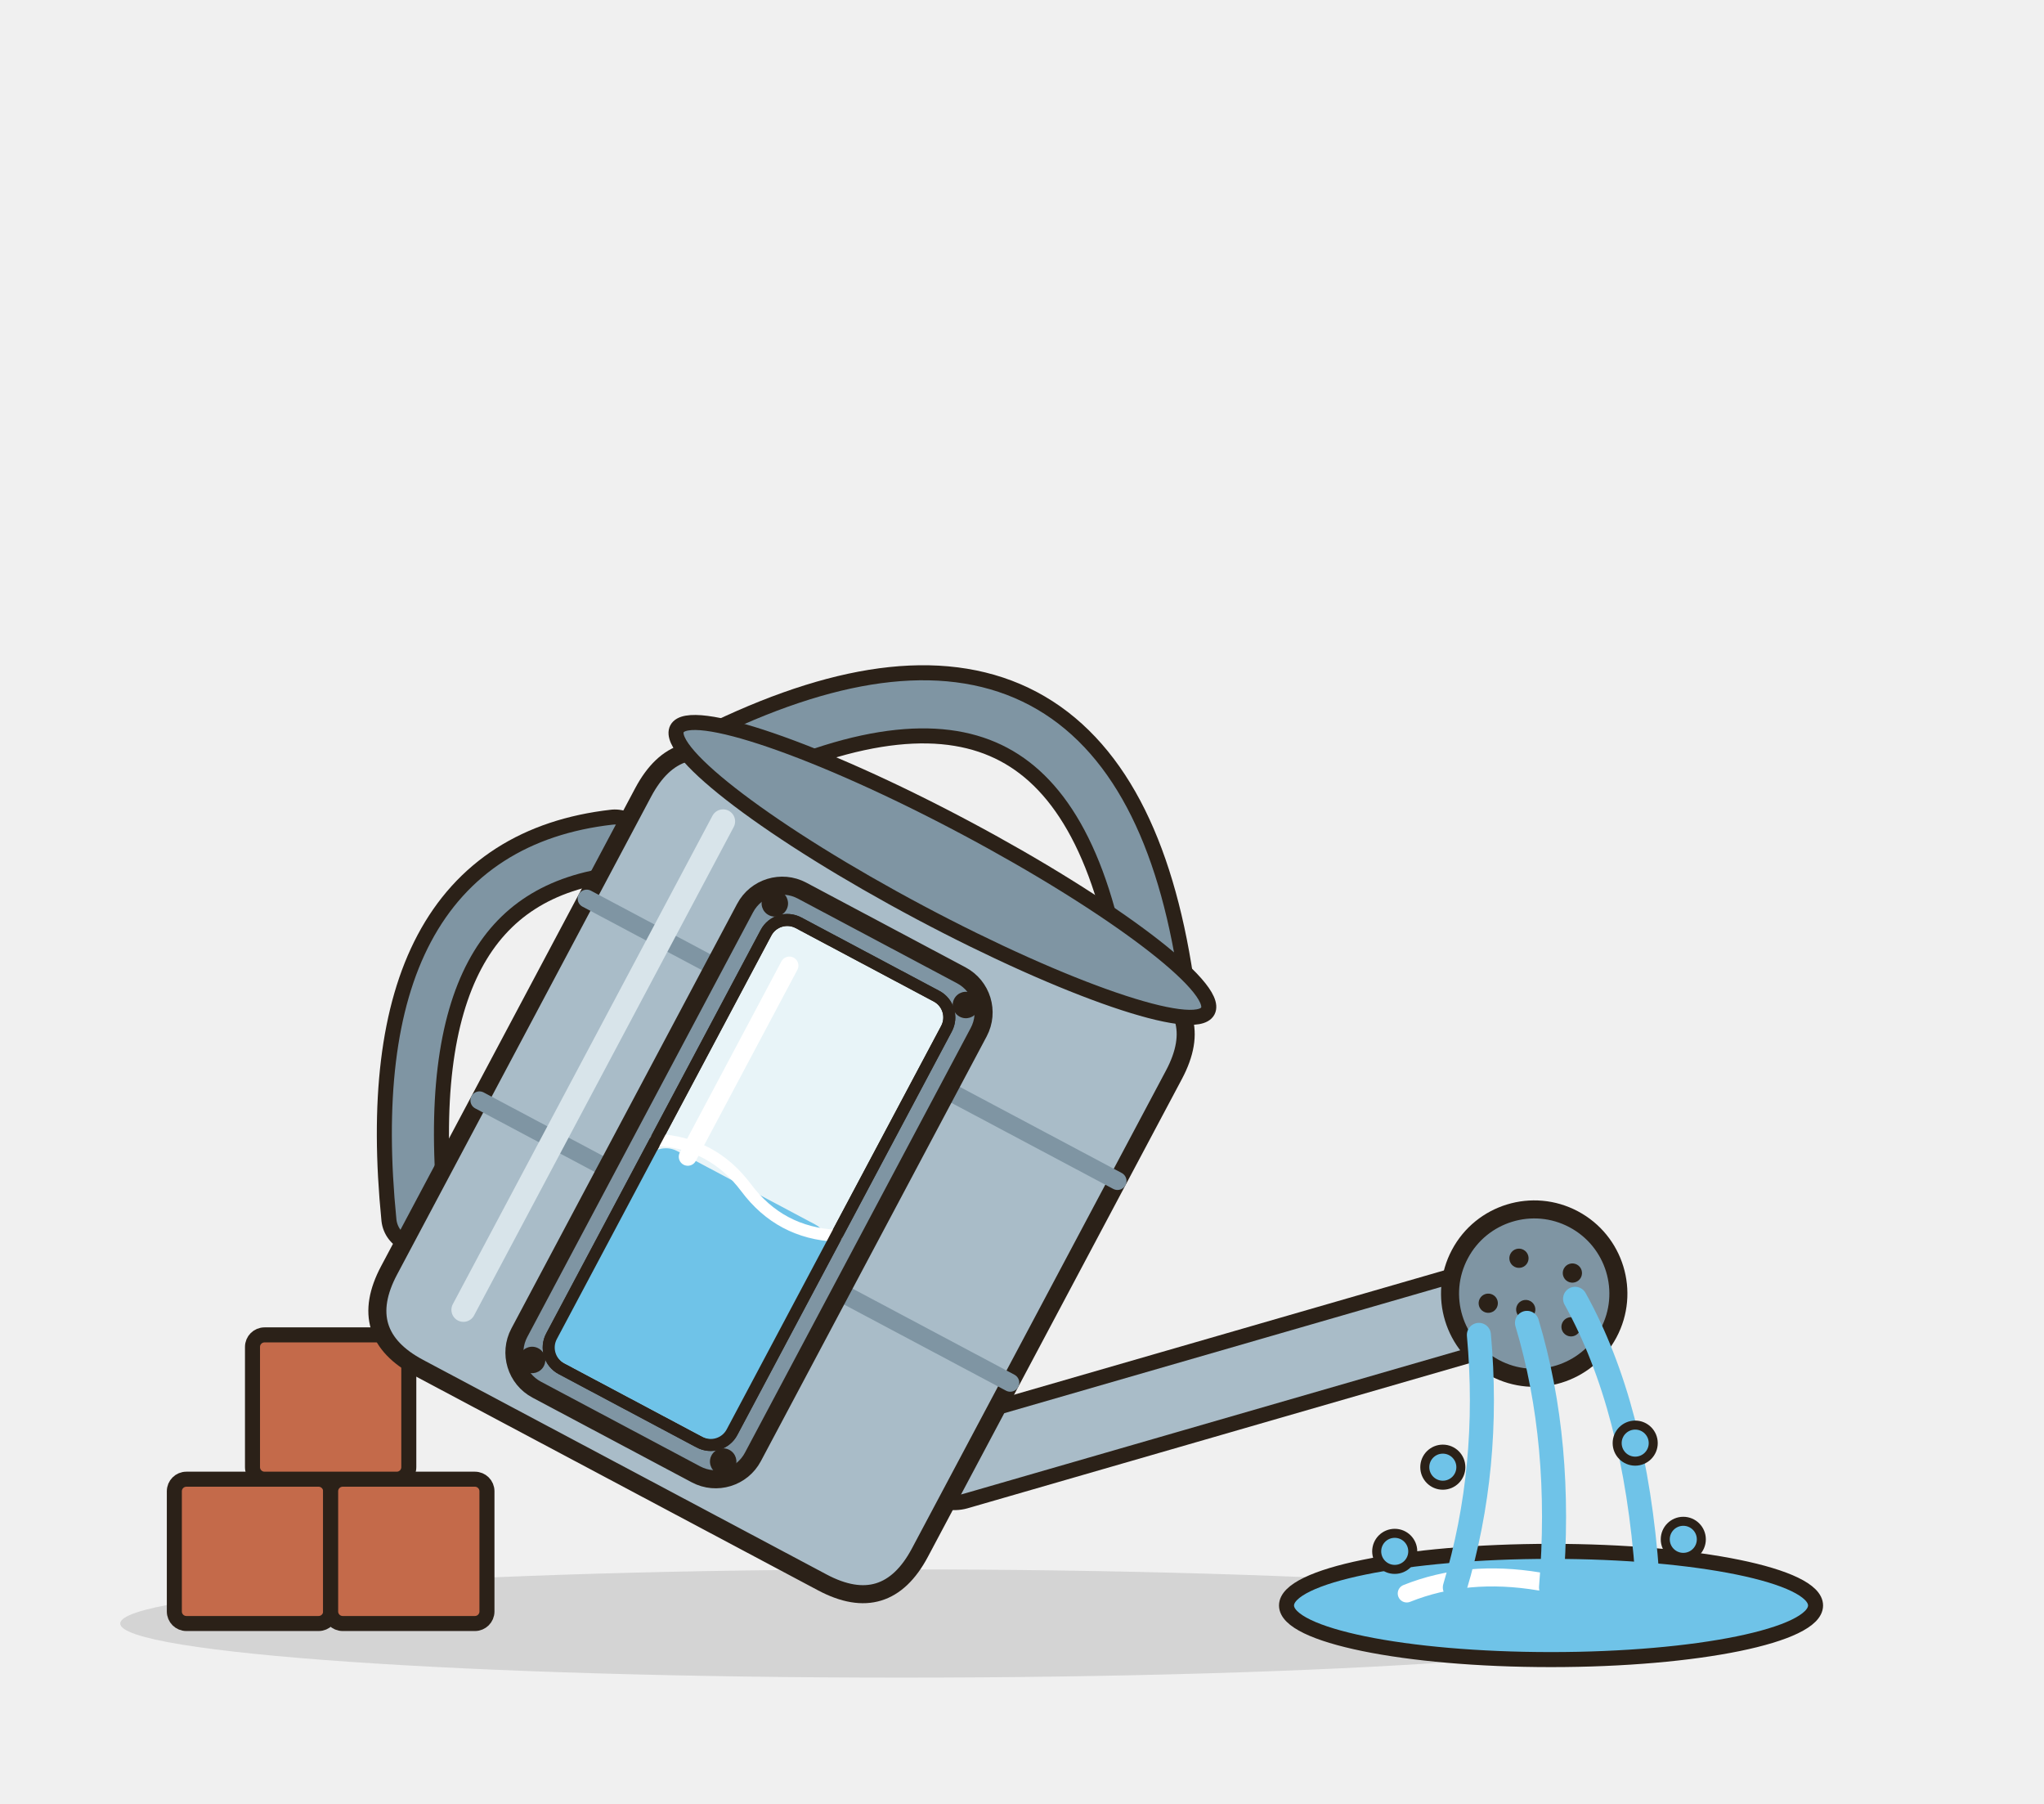
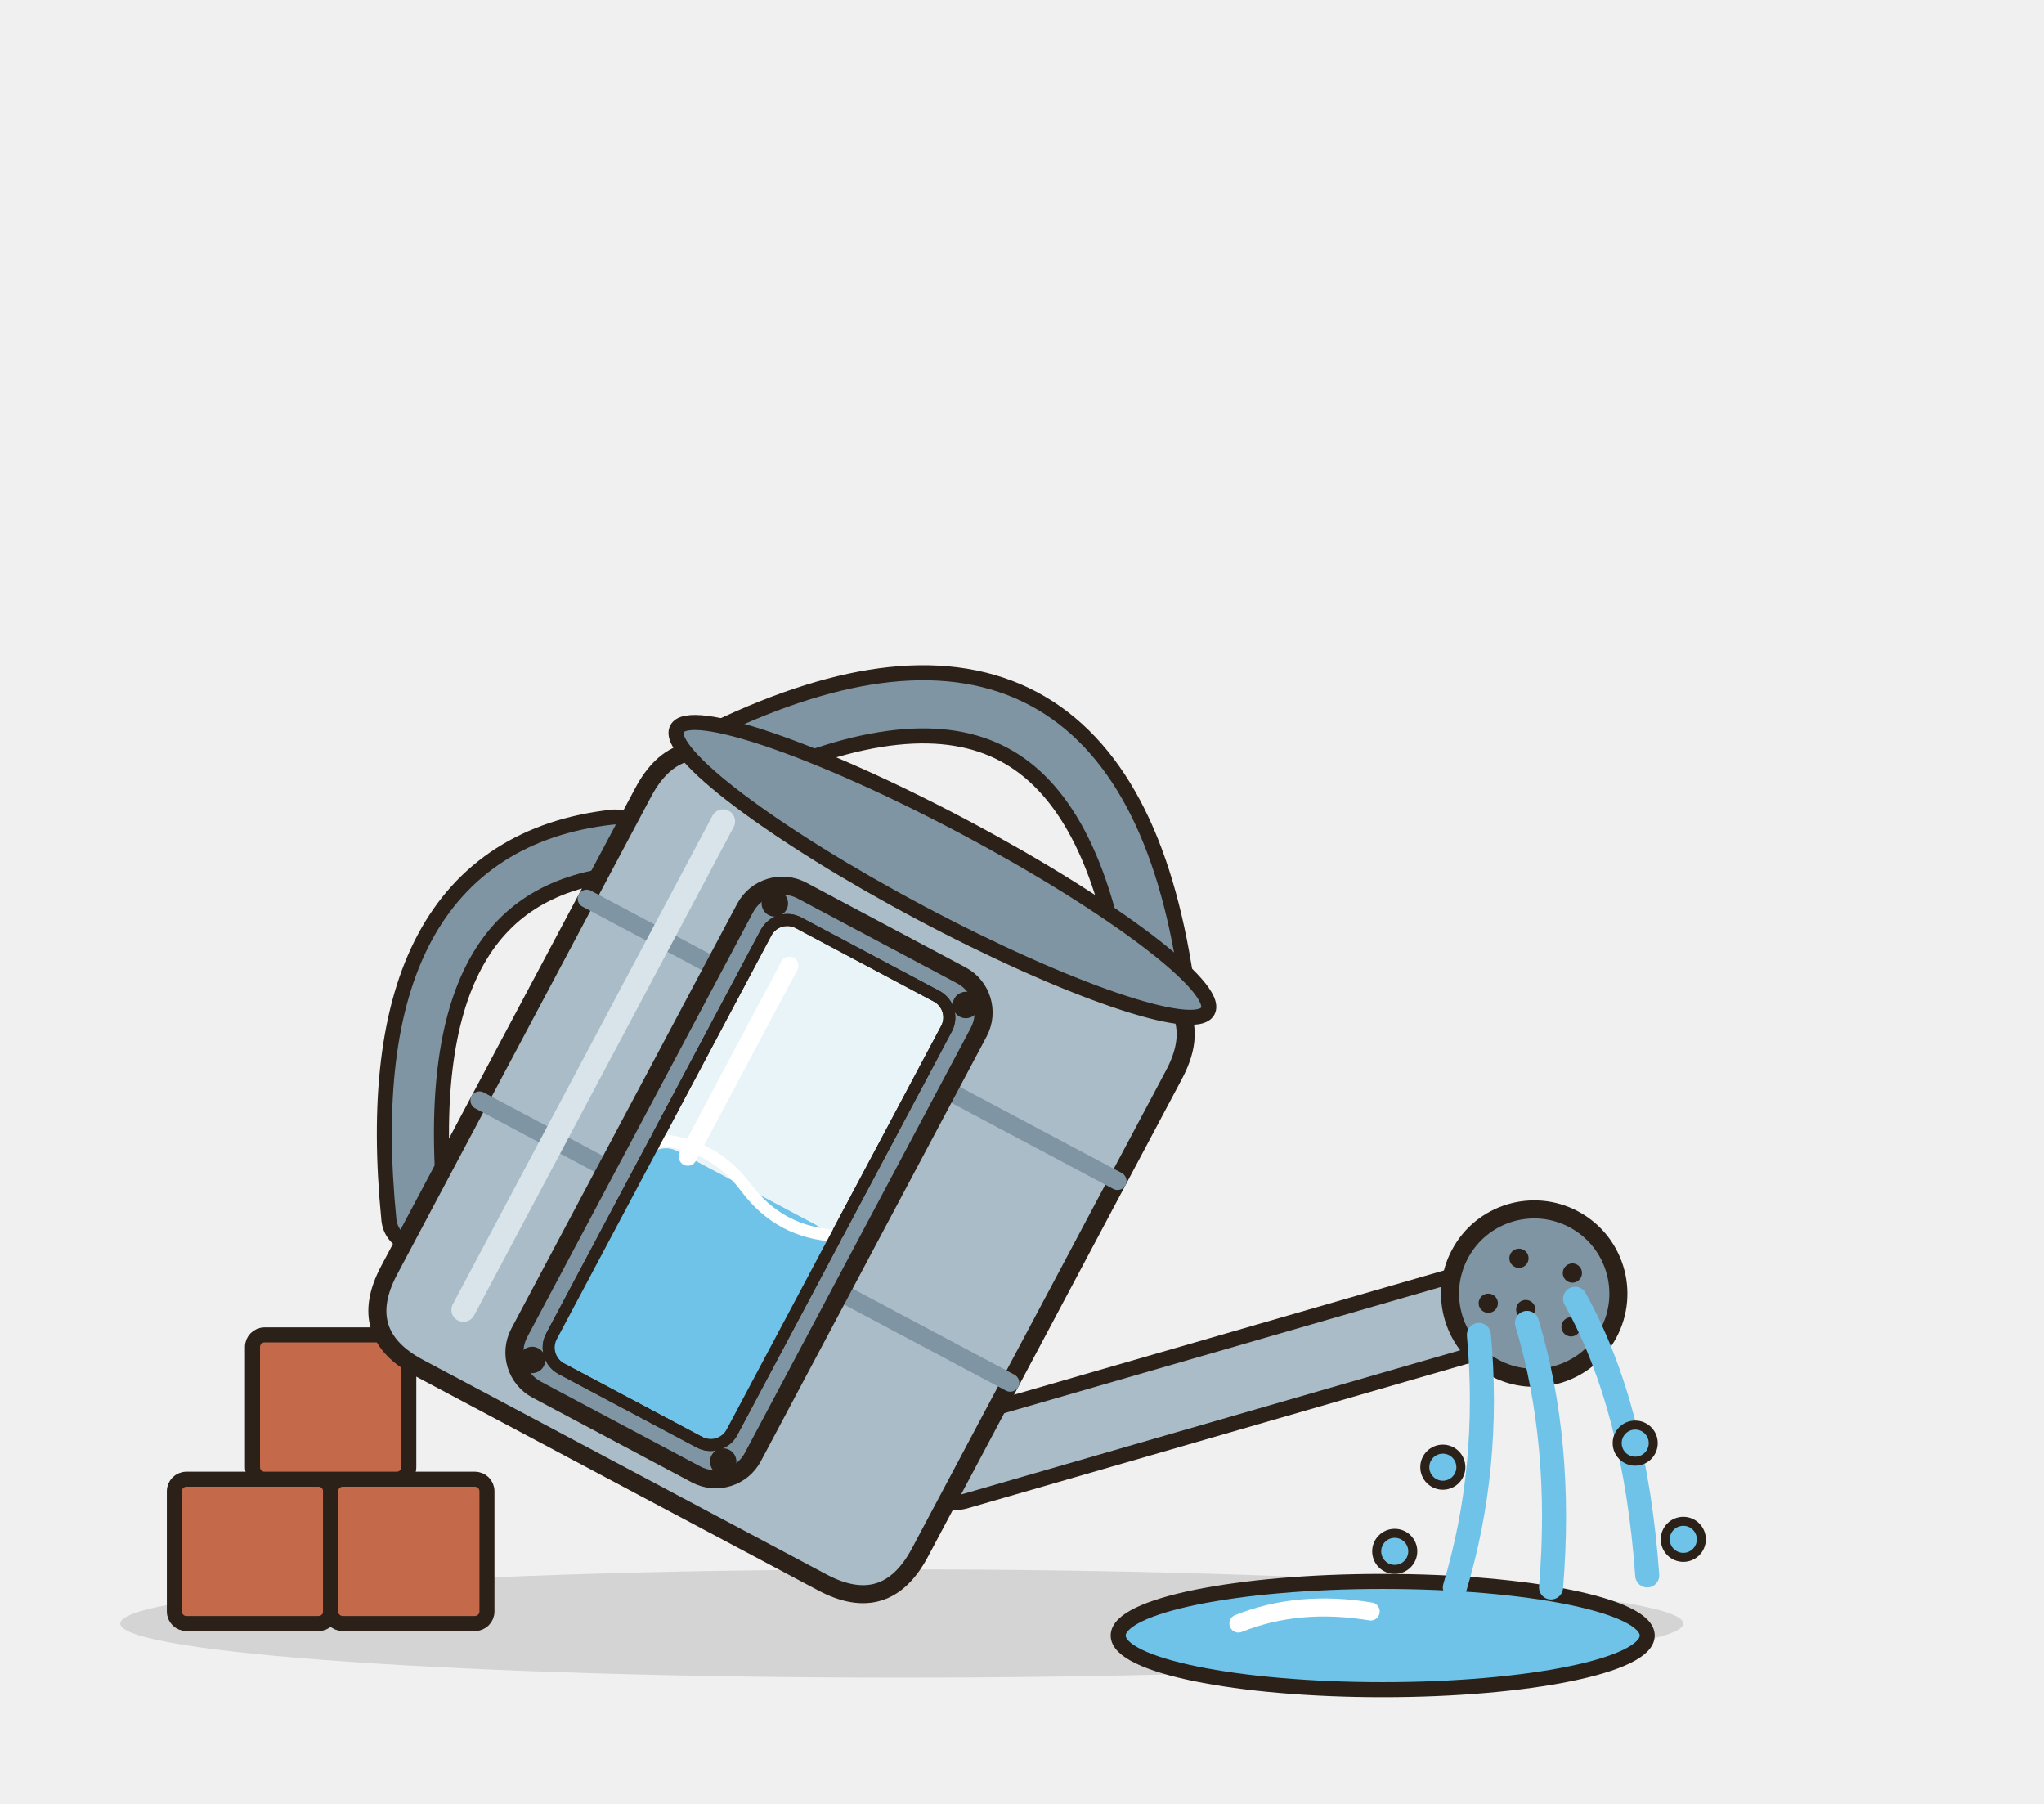
<svg xmlns="http://www.w3.org/2000/svg" viewBox="-170 -270 340 300" width="340" height="300">
  <g>
    <g transform="translate(-20,0)">
      <ellipse cx="0" cy="0" rx="130" ry="9" fill="#000000" fill-opacity="0.12" />
-       <ellipse cx="108" cy="-3" rx="44" ry="9" fill="#6fc3e8" stroke="#2b2118" stroke-width="2.5" />
-       <path d="M84 -5 q10 -4 22 -2" fill="none" stroke="#ffffff" stroke-width="3" stroke-linejoin="round" stroke-linecap="round" />
+       <ellipse cx="80" cy="2" rx="44" ry="9" fill="#6fc3e8" stroke="#2b2118" stroke-width="2.5" />
+       <path d="M56 0 q10 -4 22 -2" fill="none" stroke="#ffffff" stroke-width="3" stroke-linejoin="round" stroke-linecap="round" />
      <rect x="-121" y="-24" width="26" height="24" rx="2" fill="#c46a4a" stroke="#2b2118" stroke-width="2.5" />
      <rect x="-95" y="-24" width="26" height="24" rx="2" fill="#c46a4a" stroke="#2b2118" stroke-width="2.5" />
      <rect x="-108" y="-48" width="26" height="24" rx="2" fill="#c46a4a" stroke="#2b2118" stroke-width="2.5" />
      <g transform="rotate(28 -20 -75)">
        <path d="M-70 -110 Q-102 -88 -70 -40" fill="none" stroke="#2b2118" stroke-width="12" stroke-linejoin="round" stroke-linecap="round" />
        <path d="M-70 -110 Q-102 -88 -70 -40" fill="none" stroke="#7f95a3" stroke-width="7" stroke-linejoin="round" stroke-linecap="round" />
        <path d="M-60 -132 Q-20 -186 20 -132" fill="none" stroke="#2b2118" stroke-width="13" stroke-linejoin="round" stroke-linecap="round" />
        <path d="M-60 -132 Q-20 -186 20 -132" fill="none" stroke="#7f95a3" stroke-width="8" stroke-linejoin="round" stroke-linecap="round" />
        <path d="M28 -46 L94 -110" fill="none" stroke="#2b2118" stroke-width="16" stroke-linejoin="round" stroke-linecap="round" />
        <path d="M28 -46 L94 -110" fill="none" stroke="#a9bcc8" stroke-width="11" stroke-linejoin="round" stroke-linecap="round" />
        <path d="M-70 -30 L-70 -120 Q-70 -132 -58 -132 L18 -132 Q30 -132 30 -120 L30 -30 Q30 -18 18 -18 L-58 -18 Q-70 -18 -70 -30 Z" fill="#a9bcc8" stroke="#2b2118" stroke-width="3" stroke-linejoin="round" stroke-linecap="round" />
        <ellipse cx="-20" cy="-132" rx="50" ry="8" fill="#7f95a3" stroke="#2b2118" stroke-width="2.5" />
        <path d="M-70 -62 L30 -62 M-70 -100 L30 -100" fill="none" stroke="#7f95a3" stroke-width="3" stroke-linejoin="round" stroke-linecap="round" />
        <rect x="-46" y="-118" width="44" height="94" rx="7" fill="#7f95a3" stroke="#2b2118" stroke-width="3" />
        <rect x="-41" y="-113" width="34" height="84" rx="4" fill="#e8f4f8" stroke="#2b2118" stroke-width="2" />
        <rect x="-41" y="-70" width="34" height="40" rx="4" fill="#6fc3e8" />
        <path d="M-41 -70 q8.5 -4 17 0 q8.5 4 17 0" fill="none" stroke="#ffffff" stroke-width="2" stroke-linejoin="round" stroke-linecap="round" />
        <rect x="-41" y="-113" width="34" height="84" rx="4" fill="none" stroke="#2b2118" stroke-width="2" />
        <path d="M-35 -106 L-35 -70" fill="none" stroke="#ffffff" stroke-width="3" stroke-linejoin="round" stroke-linecap="round" />
        <circle cx="-42" cy="-114" r="2.2" fill="#2b2118" />
        <circle cx="-6" cy="-114" r="2.2" fill="#2b2118" />
        <circle cx="-42" cy="-28" r="2.2" fill="#2b2118" />
        <circle cx="-6" cy="-28" r="2.2" fill="#2b2118" />
        <path d="M-56 -122 L-56 -30" fill="none" stroke="#d8e4ea" stroke-width="4" stroke-linejoin="round" stroke-linecap="round" />
        <circle cx="100" cy="-116" r="14" fill="#7f95a3" stroke="#2b2118" stroke-width="3" />
        <circle cx="95" cy="-120" r="1.6" fill="#2b2118" />
        <circle cx="104" cy="-122" r="1.6" fill="#2b2118" />
        <circle cx="100" cy="-113" r="1.6" fill="#2b2118" />
        <circle cx="108" cy="-114" r="1.6" fill="#2b2118" />
        <circle cx="94" cy="-111" r="1.6" fill="#2b2118" />
      </g>
      <path d="M104 -50 q6 20 4 44 M96 -48 q2 22 -4 42 M112 -54 q10 18 12 46" fill="none" stroke="#6fc3e8" stroke-width="4" stroke-linejoin="round" stroke-linecap="round" />
      <circle cx="90" cy="-26" r="3" fill="#6fc3e8" stroke="#2b2118" stroke-width="1.5" />
      <circle cx="122" cy="-30" r="3" fill="#6fc3e8" stroke="#2b2118" stroke-width="1.5" />
      <circle cx="130" cy="-14" r="3" fill="#6fc3e8" stroke="#2b2118" stroke-width="1.5" />
      <circle cx="82" cy="-12" r="3" fill="#6fc3e8" stroke="#2b2118" stroke-width="1.5" />
    </g>
  </g>
</svg>
